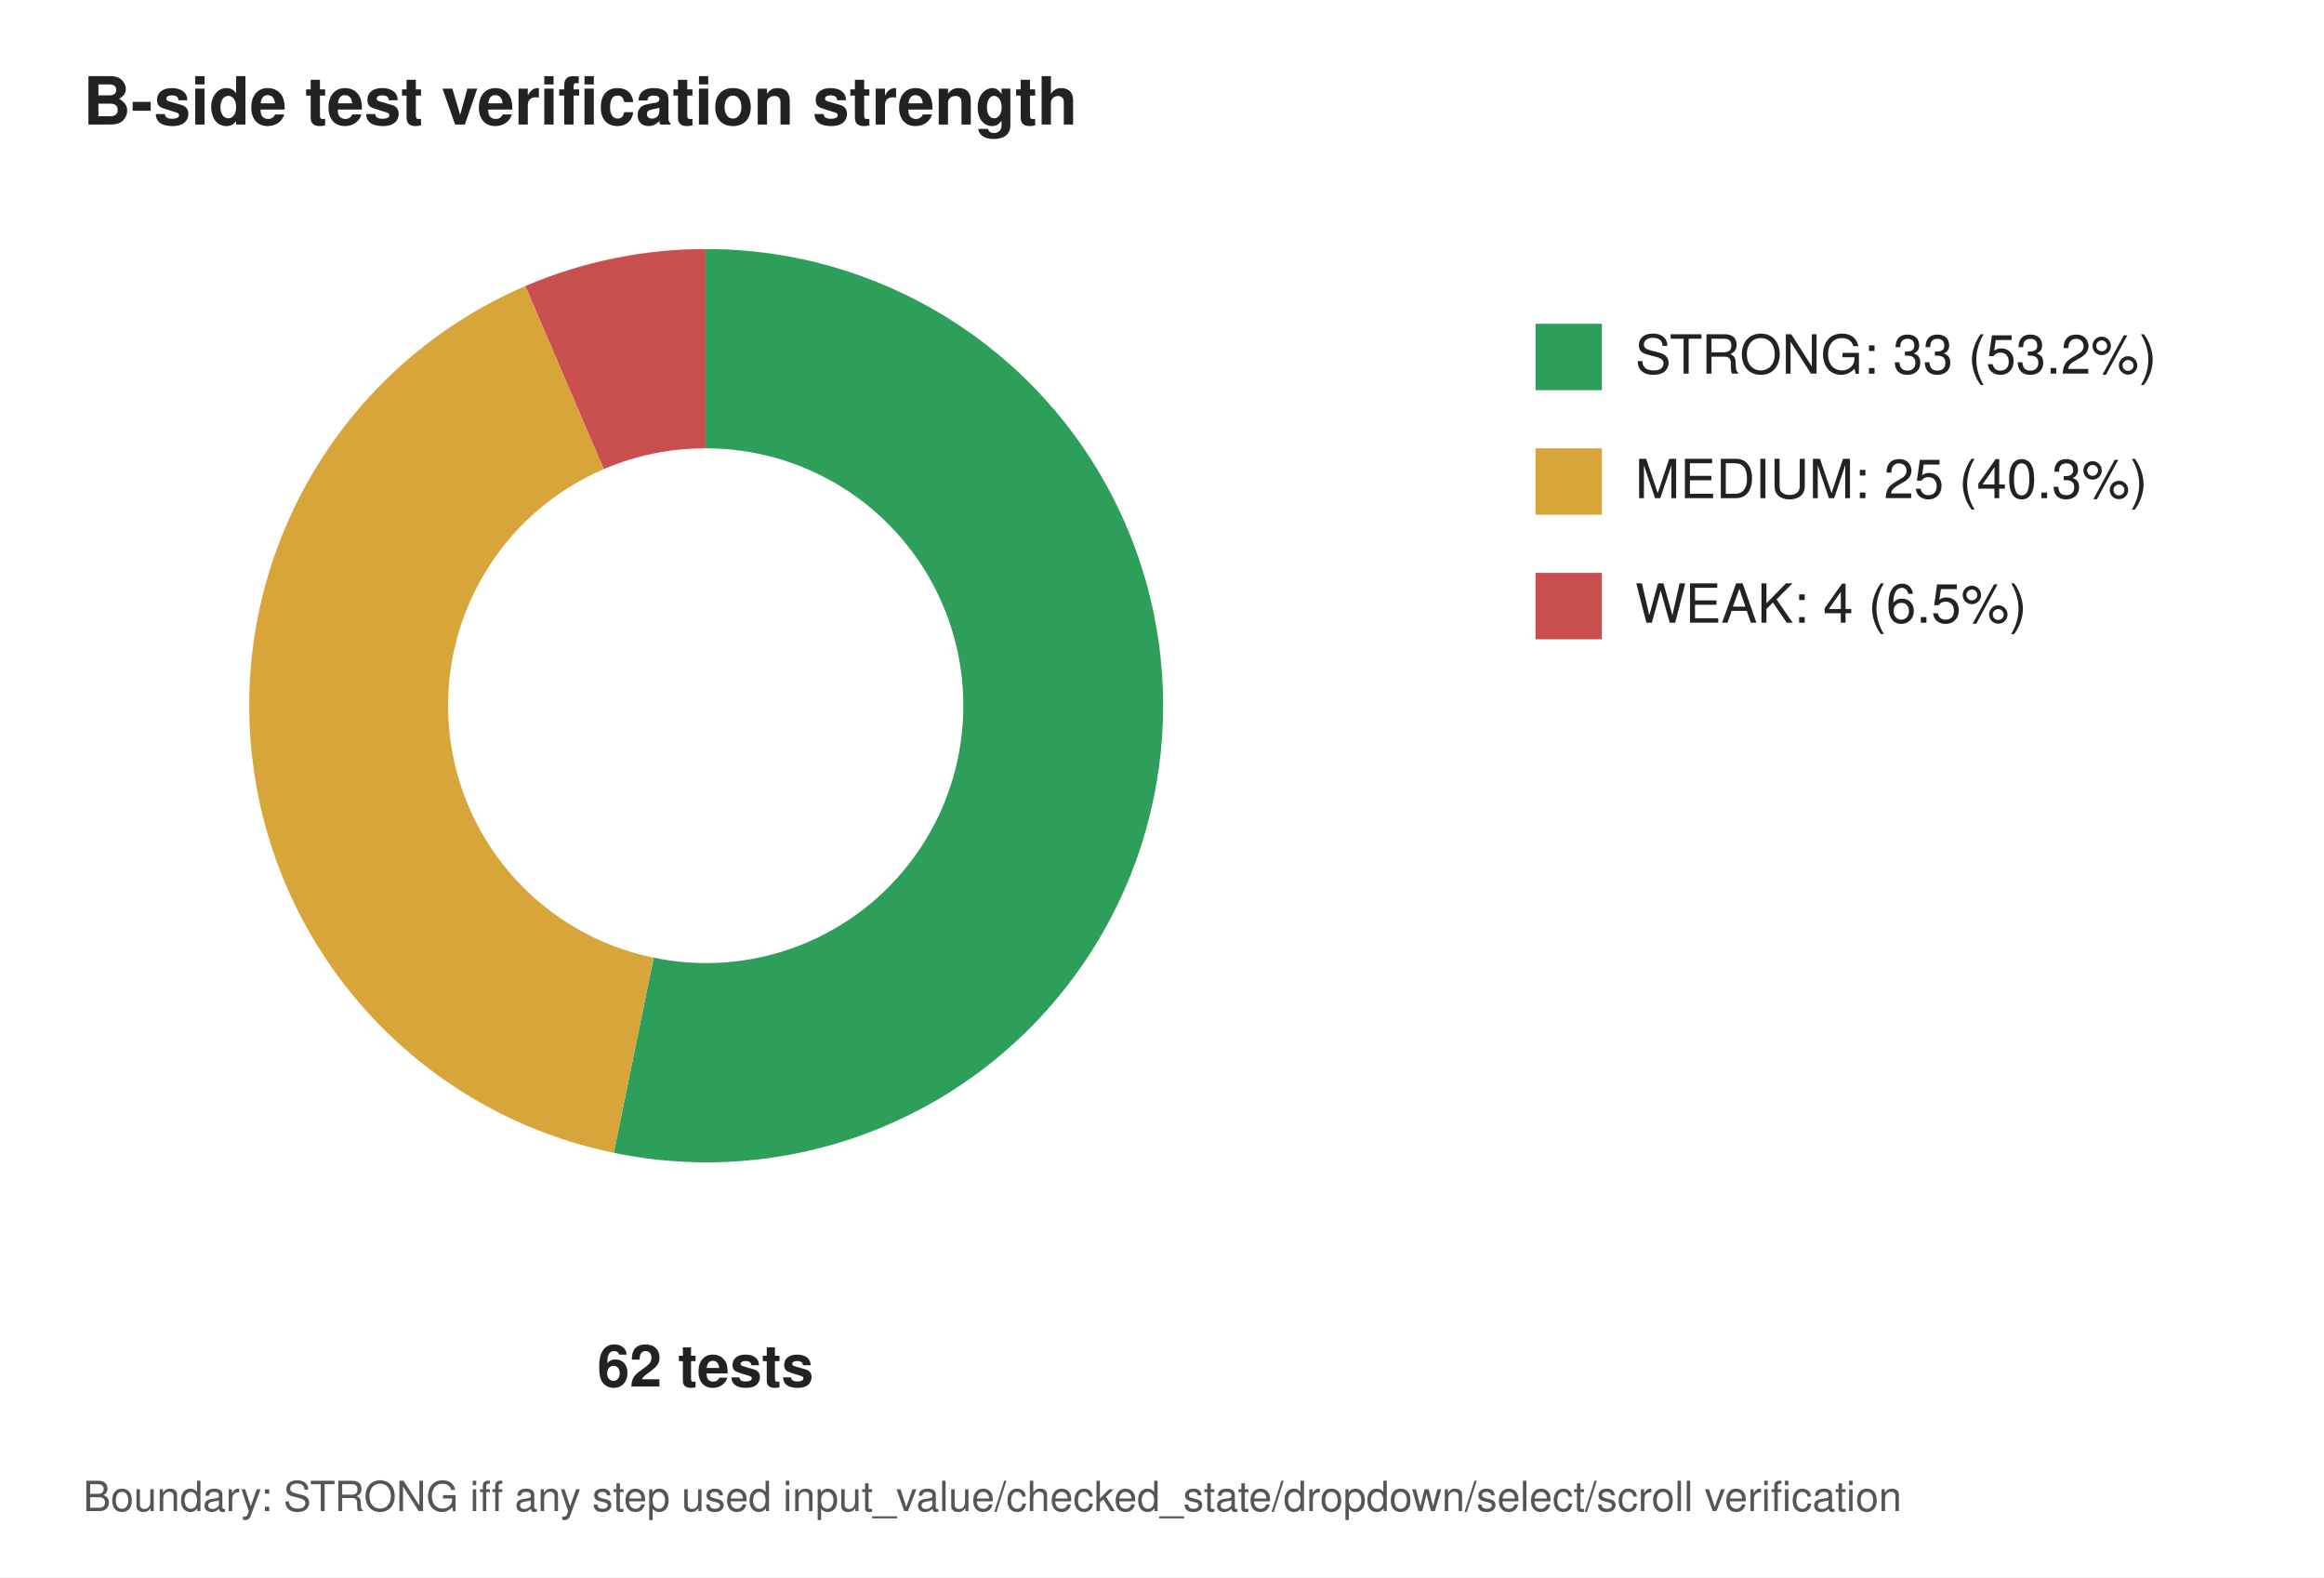
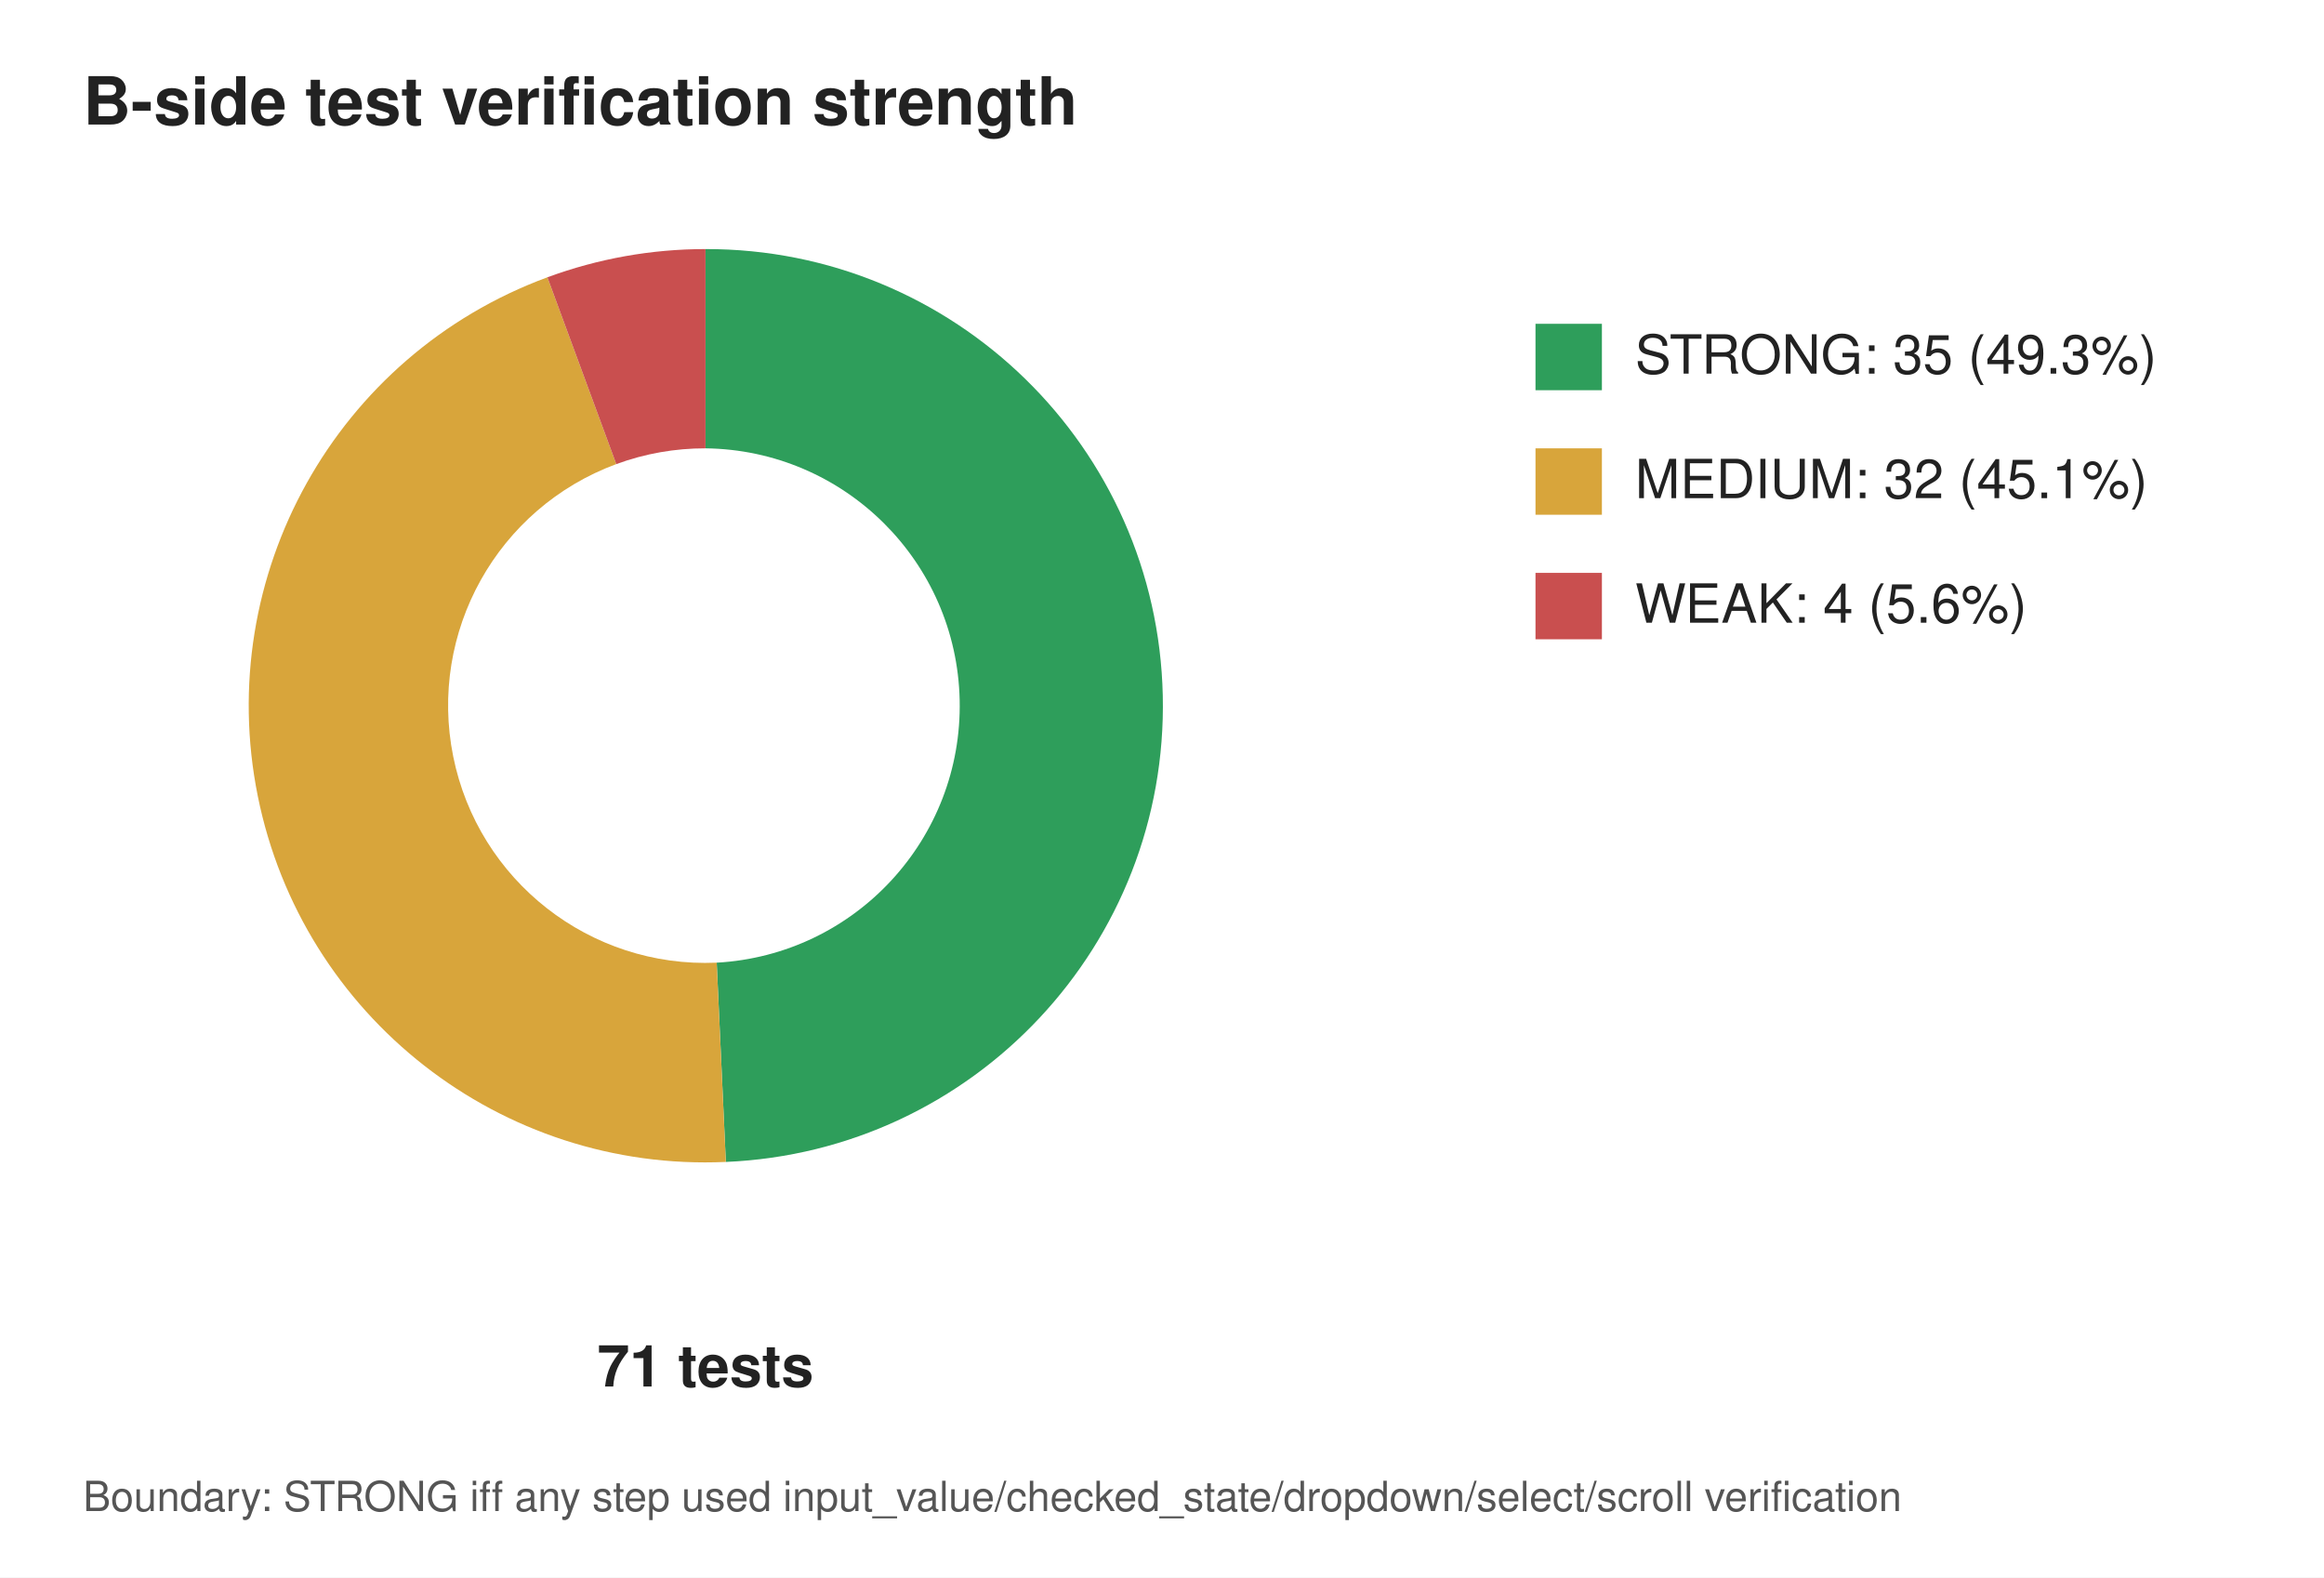
<svg xmlns="http://www.w3.org/2000/svg" width="560" height="380" viewBox="0 0 560 380" font-family="Helvetica,Arial,sans-serif">
  <rect width="100%" height="100%" fill="#ffffff" />
  <text x="20" y="30" font-size="16" text-anchor="start" fill="#222222" font-weight="bold">B-side test verification strength</text>
-   <path d="M 170.0 60.0 A 110 110 0 1 1 147.9 277.7 L 157.5 230.7 A 62 62 0 1 0 170.0 108.0 Z" fill="#2e9e5b" />
-   <path d="M 147.9 277.7 A 110 110 0 0 1 126.6 68.9 L 145.5 113.0 A 62 62 0 0 0 157.5 230.7 Z" fill="#d8a53b" />
-   <path d="M 126.6 68.9 A 110 110 0 0 1 170.0 60.0 L 170.0 108.0 A 62 62 0 0 0 145.5 113.0 Z" fill="#c94f4f" />
+   <path d="M 170.0 60.0 A 110 110 0 0 1 174.9 279.9 L 172.7 231.9 A 62 62 0 0 0 170.0 108.0 Z" fill="#2e9e5b" />
+   <path d="M 174.9 279.9 A 110 110 0 0 1 131.9 66.8 L 148.5 111.8 A 62 62 0 0 0 172.7 231.9 Z" fill="#d8a53b" />
+   <path d="M 131.9 66.8 A 110 110 0 0 1 170.0 60.0 L 170.0 108.0 A 62 62 0 0 0 148.5 111.8 Z" fill="#c94f4f" />
  <rect x="370" y="78" width="16" height="16" fill="#2e9e5b" />
-   <text x="394" y="90" font-size="13" text-anchor="start" fill="#222222" font-weight="normal">STRONG: 33 (53.2%)</text>
+   <text x="394" y="90" font-size="13" text-anchor="start" fill="#222222" font-weight="normal">STRONG: 35 (49.3%)</text>
  <rect x="370" y="108" width="16" height="16" fill="#d8a53b" />
-   <text x="394" y="120" font-size="13" text-anchor="start" fill="#222222" font-weight="normal">MEDIUM: 25 (40.3%)</text>
+   <text x="394" y="120" font-size="13" text-anchor="start" fill="#222222" font-weight="normal">MEDIUM: 32 (45.1%)</text>
  <rect x="370" y="138" width="16" height="16" fill="#c94f4f" />
-   <text x="394" y="150" font-size="13" text-anchor="start" fill="#222222" font-weight="normal">WEAK: 4 (6.5%)</text>
-   <text x="170" y="334" font-size="14" text-anchor="middle" fill="#222222" font-weight="bold">62 tests</text>
+   <text x="394" y="150" font-size="13" text-anchor="start" fill="#222222" font-weight="normal">WEAK: 4 (5.6%)</text>
+   <text x="170" y="334" font-size="14" text-anchor="middle" fill="#222222" font-weight="bold">71 tests</text>
  <text x="20" y="364" font-size="10" text-anchor="start" fill="#555555" font-weight="normal">Boundary: STRONG iff any step used input_value/checked_state/dropdown/select/scroll verification</text>
</svg>
